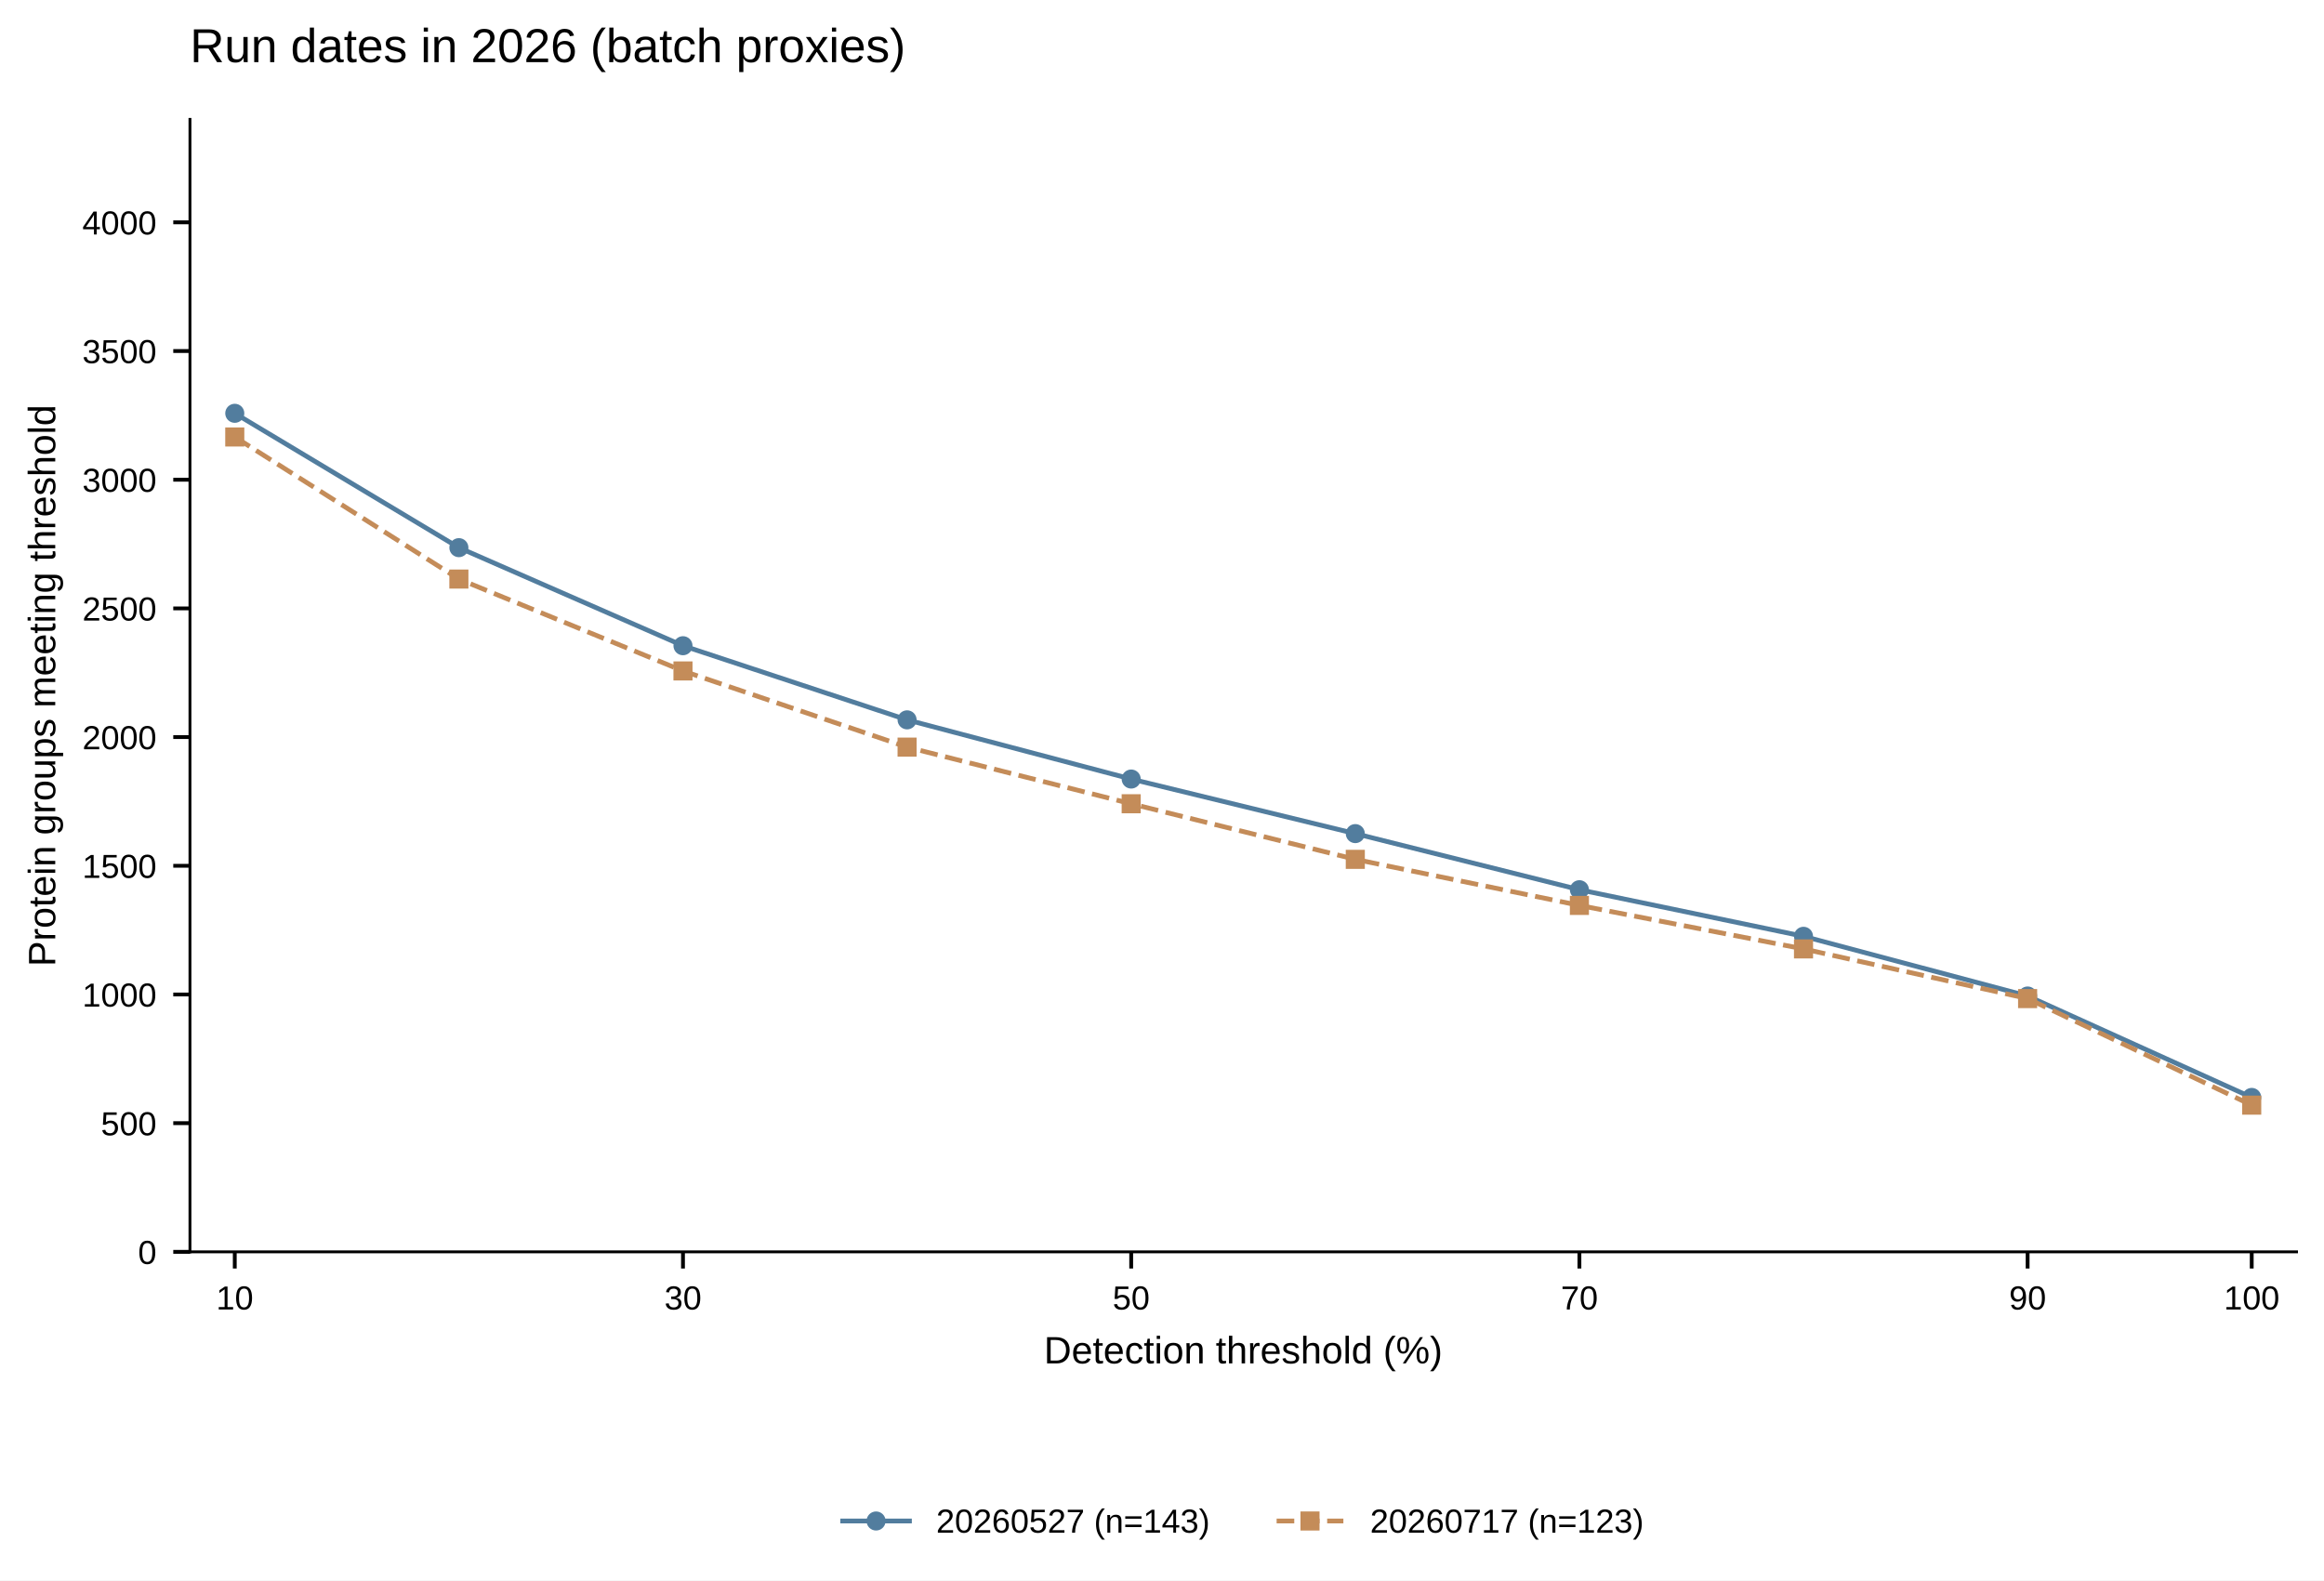
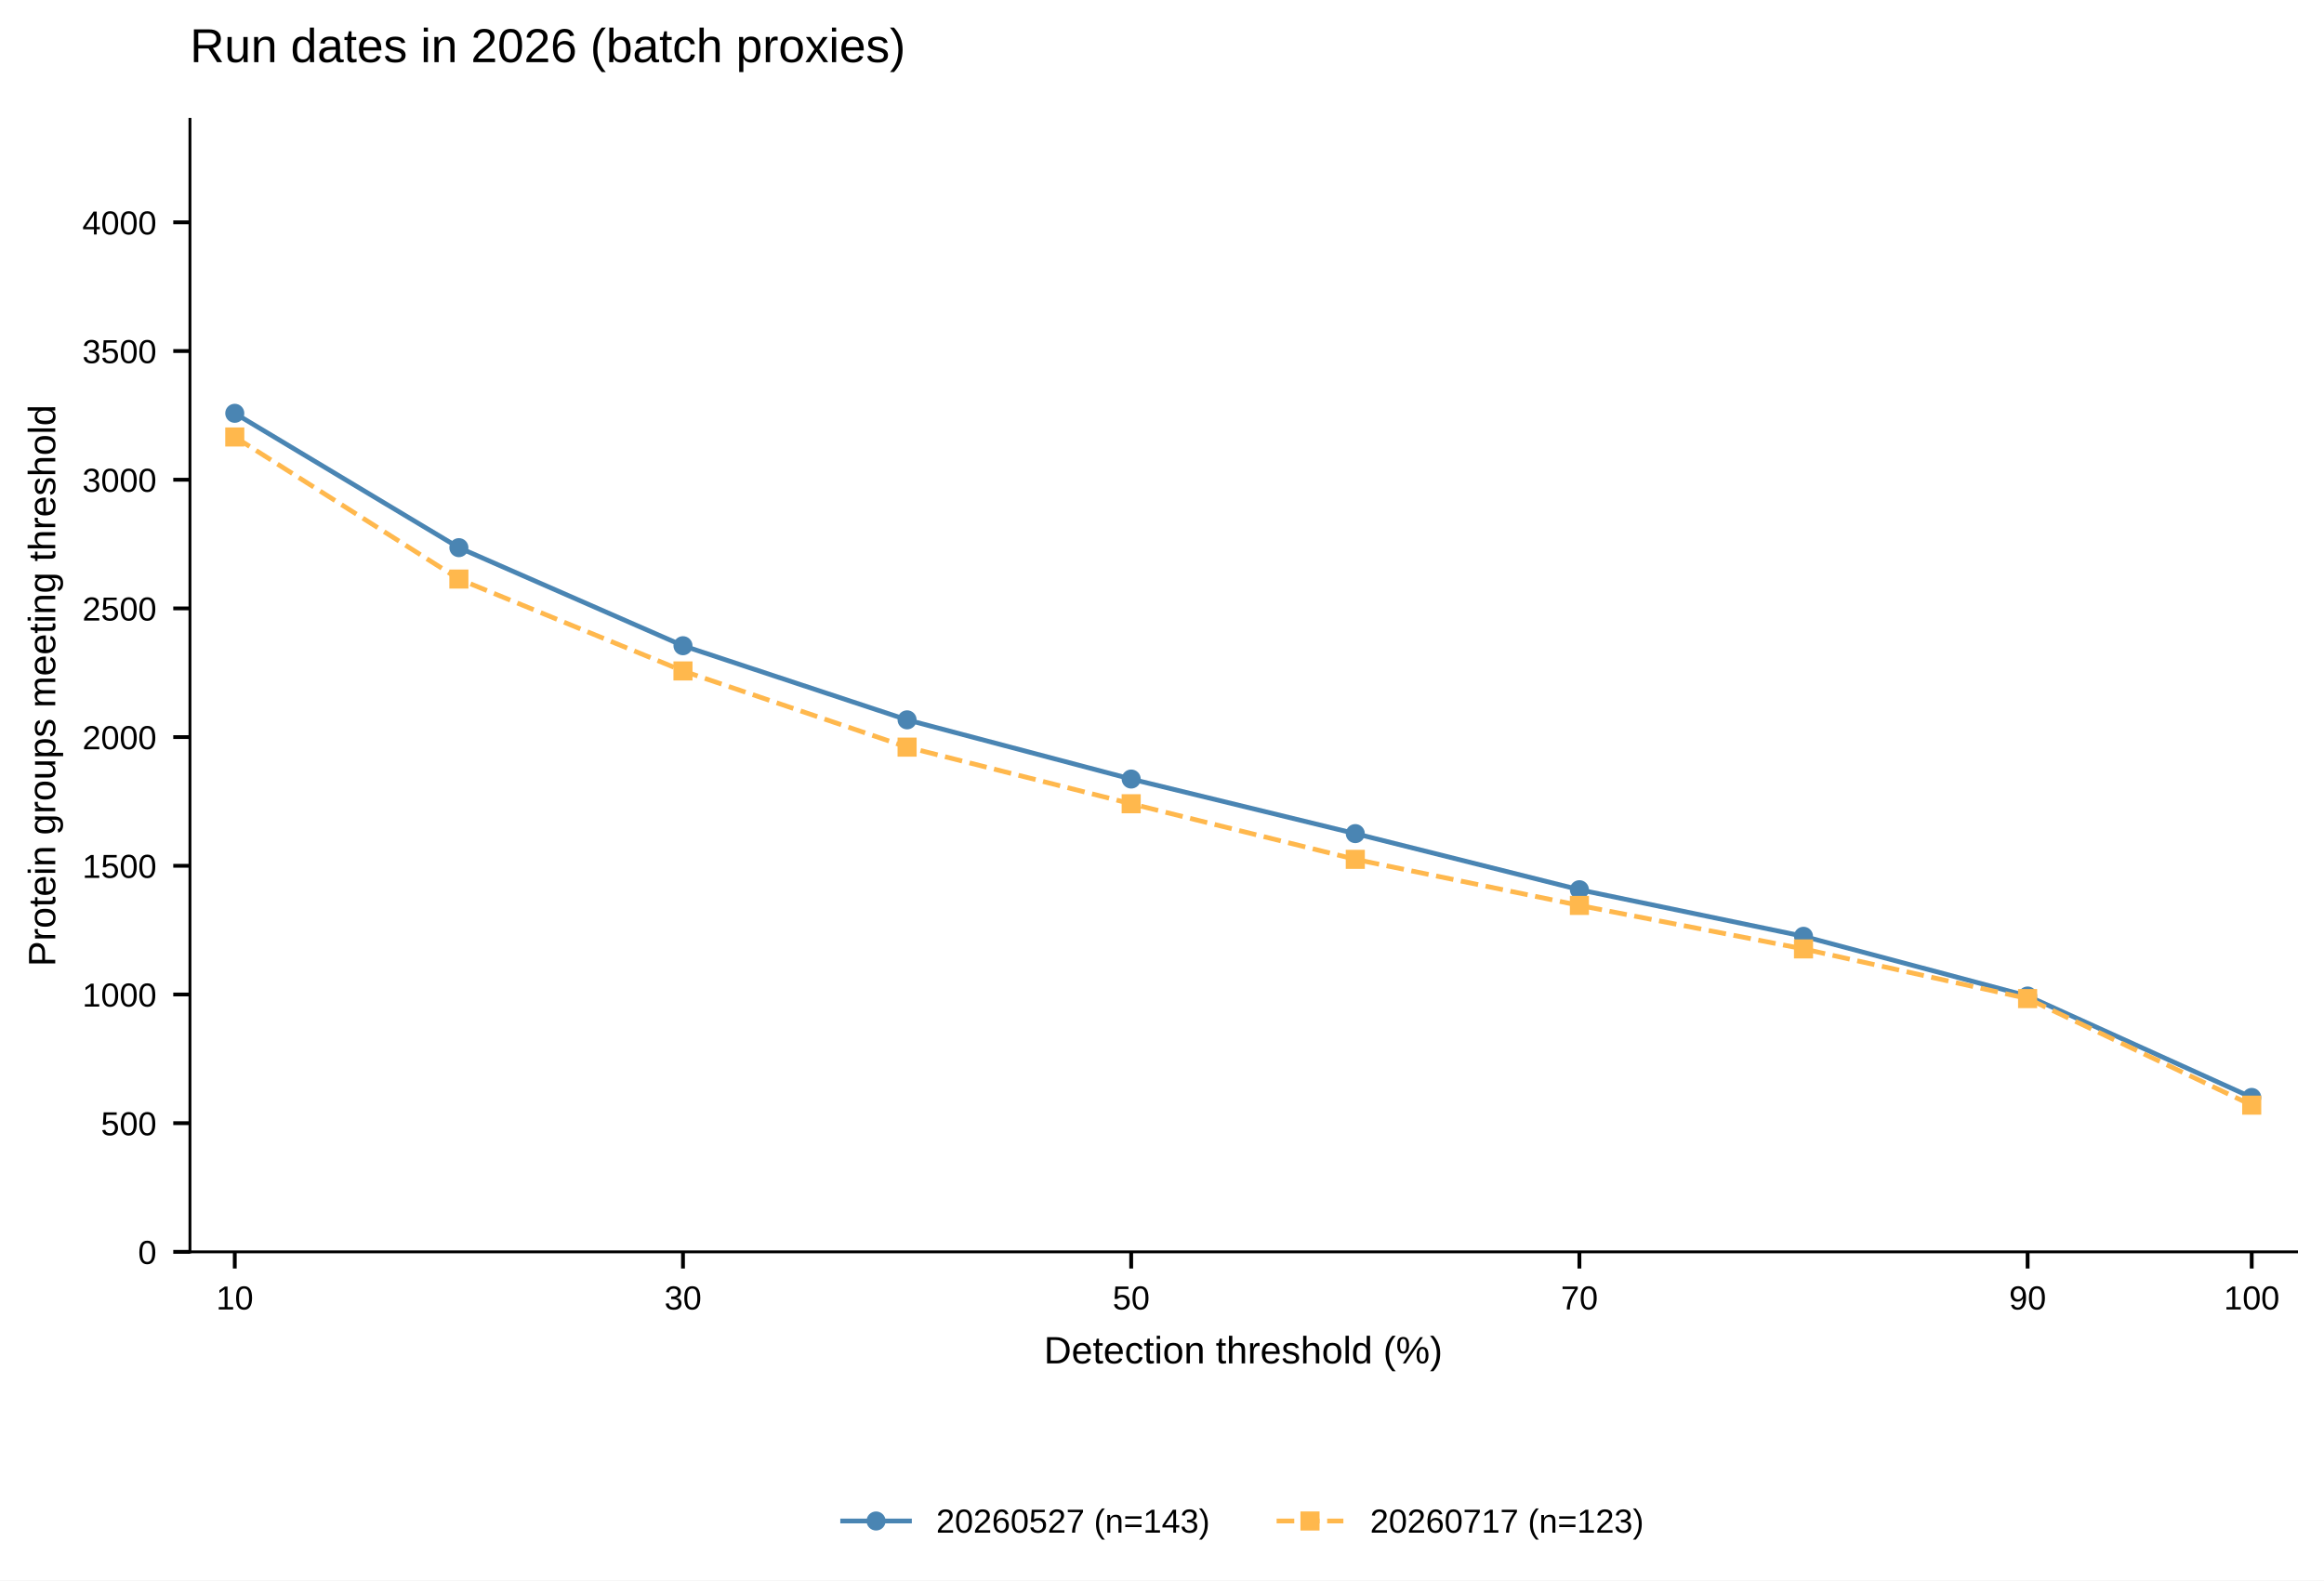
<svg xmlns="http://www.w3.org/2000/svg" xmlns:xlink="http://www.w3.org/1999/xlink" width="487.409pt" height="331.53pt" viewBox="0 0 487.409 331.53" version="1.1">
  <defs>
    <style type="text/css">*{stroke-linejoin: round; stroke-linecap: butt}</style>
  </defs>
  <g id="figure_1">
    <g id="patch_1">
      <path d="M 0 331.53  L 487.409 331.53  L 487.409 0  L 0 0  z " style="fill: #ffffff" />
    </g>
    <g id="axes_1">
      <g id="patch_2">
        <path d="M 39.839 262.59  L 481.649 262.59  L 481.649 25.04  L 39.839 25.04  z " style="fill: #ffffff" />
      </g>
      <g id="matplotlib.axis_1">
        <g id="xtick_1">
          <g id="line2d_1">
            <defs>
-               <path id="m14597404cc" d="M 0 0  L 0 3.5  " style="stroke: #000000; stroke-width: 0.8" />
+               <path id="m250a6742e1" d="M 0 0  L 0 3.5  " style="stroke: #000000; stroke-width: 0.8" />
            </defs>
            <g>
-               <use xlink:href="#m14597404cc" x="49.239" y="262.59" style="stroke: #000000; stroke-width: 0.8" />
+               <use xlink:href="#m250a6742e1" x="49.239" y="262.59" style="stroke: #000000; stroke-width: 0.8" />
            </g>
          </g>
          <g id="text_1">
            <text style="font-size: 7px; font-family: 'Arial', 'Helvetica', 'DejaVu Sans', sans-serif; text-anchor: middle" x="49.239" y="274.686" transform="rotate(-0 49.23882 274.6864)">10</text>
          </g>
        </g>
        <g id="xtick_2">
          <g id="line2d_2">
            <g>
-               <use xlink:href="#m14597404cc" x="143.241" y="262.59" style="stroke: #000000; stroke-width: 0.8" />
+               <use xlink:href="#m250a6742e1" x="143.241" y="262.59" style="stroke: #000000; stroke-width: 0.8" />
            </g>
          </g>
          <g id="text_2">
            <text style="font-size: 7px; font-family: 'Arial', 'Helvetica', 'DejaVu Sans', sans-serif; text-anchor: middle" x="143.241" y="274.686" transform="rotate(-0 143.2411 274.6864)">30</text>
          </g>
        </g>
        <g id="xtick_3">
          <g id="line2d_3">
            <g>
-               <use xlink:href="#m14597404cc" x="237.243" y="262.59" style="stroke: #000000; stroke-width: 0.8" />
+               <use xlink:href="#m250a6742e1" x="237.243" y="262.59" style="stroke: #000000; stroke-width: 0.8" />
            </g>
          </g>
          <g id="text_3">
            <text style="font-size: 7px; font-family: 'Arial', 'Helvetica', 'DejaVu Sans', sans-serif; text-anchor: middle" x="237.243" y="274.686" transform="rotate(-0 237.2434 274.6864)">50</text>
          </g>
        </g>
        <g id="xtick_4">
          <g id="line2d_4">
            <g>
-               <use xlink:href="#m14597404cc" x="331.246" y="262.59" style="stroke: #000000; stroke-width: 0.8" />
+               <use xlink:href="#m250a6742e1" x="331.246" y="262.59" style="stroke: #000000; stroke-width: 0.8" />
            </g>
          </g>
          <g id="text_4">
            <text style="font-size: 7px; font-family: 'Arial', 'Helvetica', 'DejaVu Sans', sans-serif; text-anchor: middle" x="331.246" y="274.686" transform="rotate(-0 331.2456 274.6864)">70</text>
          </g>
        </g>
        <g id="xtick_5">
          <g id="line2d_5">
            <g>
-               <use xlink:href="#m14597404cc" x="425.248" y="262.59" style="stroke: #000000; stroke-width: 0.8" />
+               <use xlink:href="#m250a6742e1" x="425.248" y="262.59" style="stroke: #000000; stroke-width: 0.8" />
            </g>
          </g>
          <g id="text_5">
            <text style="font-size: 7px; font-family: 'Arial', 'Helvetica', 'DejaVu Sans', sans-serif; text-anchor: middle" x="425.248" y="274.686" transform="rotate(-0 425.2479 274.6864)">90</text>
          </g>
        </g>
        <g id="xtick_6">
          <g id="line2d_6">
            <g>
-               <use xlink:href="#m14597404cc" x="472.249" y="262.59" style="stroke: #000000; stroke-width: 0.8" />
+               <use xlink:href="#m250a6742e1" x="472.249" y="262.59" style="stroke: #000000; stroke-width: 0.8" />
            </g>
          </g>
          <g id="text_6">
            <text style="font-size: 7px; font-family: 'Arial', 'Helvetica', 'DejaVu Sans', sans-serif; text-anchor: middle" x="472.249" y="274.686" transform="rotate(-0 472.2491 274.6864)">100</text>
          </g>
        </g>
        <g id="text_7">
          <text style="font-size: 8px; font-family: 'Arial', 'Helvetica', 'DejaVu Sans', sans-serif; text-anchor: middle" x="260.744" y="285.984" transform="rotate(-0 260.7439 285.9837)">Detection threshold (%)</text>
        </g>
      </g>
      <g id="matplotlib.axis_2">
        <g id="ytick_1">
          <g id="line2d_7">
            <defs>
-               <path id="m73a114fb97" d="M 0 0  L -3.5 0  " style="stroke: #000000; stroke-width: 0.8" />
+               <path id="m655a19d820" d="M 0 0  L -3.5 0  " style="stroke: #000000; stroke-width: 0.8" />
            </defs>
            <g>
-               <use xlink:href="#m73a114fb97" x="39.839" y="262.59" style="stroke: #000000; stroke-width: 0.8" />
+               <use xlink:href="#m655a19d820" x="39.839" y="262.59" style="stroke: #000000; stroke-width: 0.8" />
            </g>
          </g>
          <g id="text_8">
            <text style="font-size: 7px; font-family: 'Arial', 'Helvetica', 'DejaVu Sans', sans-serif; text-anchor: end" x="32.839" y="265.138" transform="rotate(-0 32.83859 265.1383)">0</text>
          </g>
        </g>
        <g id="ytick_2">
          <g id="line2d_8">
            <g>
-               <use xlink:href="#m73a114fb97" x="39.839" y="235.596" style="stroke: #000000; stroke-width: 0.8" />
+               <use xlink:href="#m655a19d820" x="39.839" y="235.596" style="stroke: #000000; stroke-width: 0.8" />
            </g>
          </g>
          <g id="text_9">
            <text style="font-size: 7px; font-family: 'Arial', 'Helvetica', 'DejaVu Sans', sans-serif; text-anchor: end" x="32.839" y="238.144" transform="rotate(-0 32.83859 238.144)">500</text>
          </g>
        </g>
        <g id="ytick_3">
          <g id="line2d_9">
            <g>
-               <use xlink:href="#m73a114fb97" x="39.839" y="208.602" style="stroke: #000000; stroke-width: 0.8" />
+               <use xlink:href="#m655a19d820" x="39.839" y="208.602" style="stroke: #000000; stroke-width: 0.8" />
            </g>
          </g>
          <g id="text_10">
            <text style="font-size: 7px; font-family: 'Arial', 'Helvetica', 'DejaVu Sans', sans-serif; text-anchor: end" x="32.839" y="211.15" transform="rotate(-0 32.83859 211.1497)">1000</text>
          </g>
        </g>
        <g id="ytick_4">
          <g id="line2d_10">
            <g>
-               <use xlink:href="#m73a114fb97" x="39.839" y="181.607" style="stroke: #000000; stroke-width: 0.8" />
+               <use xlink:href="#m655a19d820" x="39.839" y="181.607" style="stroke: #000000; stroke-width: 0.8" />
            </g>
          </g>
          <g id="text_11">
            <text style="font-size: 7px; font-family: 'Arial', 'Helvetica', 'DejaVu Sans', sans-serif; text-anchor: end" x="32.839" y="184.155" transform="rotate(-0 32.83859 184.1553)">1500</text>
          </g>
        </g>
        <g id="ytick_5">
          <g id="line2d_11">
            <g>
-               <use xlink:href="#m73a114fb97" x="39.839" y="154.613" style="stroke: #000000; stroke-width: 0.8" />
+               <use xlink:href="#m655a19d820" x="39.839" y="154.613" style="stroke: #000000; stroke-width: 0.8" />
            </g>
          </g>
          <g id="text_12">
            <text style="font-size: 7px; font-family: 'Arial', 'Helvetica', 'DejaVu Sans', sans-serif; text-anchor: end" x="32.839" y="157.161" transform="rotate(-0 32.83859 157.161)">2000</text>
          </g>
        </g>
        <g id="ytick_6">
          <g id="line2d_12">
            <g>
-               <use xlink:href="#m73a114fb97" x="39.839" y="127.619" style="stroke: #000000; stroke-width: 0.8" />
+               <use xlink:href="#m655a19d820" x="39.839" y="127.619" style="stroke: #000000; stroke-width: 0.8" />
            </g>
          </g>
          <g id="text_13">
            <text style="font-size: 7px; font-family: 'Arial', 'Helvetica', 'DejaVu Sans', sans-serif; text-anchor: end" x="32.839" y="130.167" transform="rotate(-0 32.83859 130.1667)">2500</text>
          </g>
        </g>
        <g id="ytick_7">
          <g id="line2d_13">
            <g>
-               <use xlink:href="#m73a114fb97" x="39.839" y="100.624" style="stroke: #000000; stroke-width: 0.8" />
+               <use xlink:href="#m655a19d820" x="39.839" y="100.624" style="stroke: #000000; stroke-width: 0.8" />
            </g>
          </g>
          <g id="text_14">
            <text style="font-size: 7px; font-family: 'Arial', 'Helvetica', 'DejaVu Sans', sans-serif; text-anchor: end" x="32.839" y="103.172" transform="rotate(-0 32.83859 103.1724)">3000</text>
          </g>
        </g>
        <g id="ytick_8">
          <g id="line2d_14">
            <g>
-               <use xlink:href="#m73a114fb97" x="39.839" y="73.63" style="stroke: #000000; stroke-width: 0.8" />
+               <use xlink:href="#m655a19d820" x="39.839" y="73.63" style="stroke: #000000; stroke-width: 0.8" />
            </g>
          </g>
          <g id="text_15">
            <text style="font-size: 7px; font-family: 'Arial', 'Helvetica', 'DejaVu Sans', sans-serif; text-anchor: end" x="32.839" y="76.178" transform="rotate(-0 32.83859 76.17812)">3500</text>
          </g>
        </g>
        <g id="ytick_9">
          <g id="line2d_15">
            <g>
-               <use xlink:href="#m73a114fb97" x="39.839" y="46.636" style="stroke: #000000; stroke-width: 0.8" />
+               <use xlink:href="#m655a19d820" x="39.839" y="46.636" style="stroke: #000000; stroke-width: 0.8" />
            </g>
          </g>
          <g id="text_16">
            <text style="font-size: 7px; font-family: 'Arial', 'Helvetica', 'DejaVu Sans', sans-serif; text-anchor: end" x="32.839" y="49.184" transform="rotate(-0 32.83859 49.18381)">4000</text>
          </g>
        </g>
        <g id="text_17">
          <text style="font-size: 8px; font-family: 'Arial', 'Helvetica', 'DejaVu Sans', sans-serif; text-anchor: middle" x="11.584" y="143.815" transform="rotate(-90 11.58422 143.8152)">Protein groups meeting threshold</text>
        </g>
      </g>
      <g id="line2d_16">
-         <path d="M 49.239 86.695  L 96.24 114.877  L 143.241 135.447  L 190.242 150.996  L 237.243 163.413  L 284.245 174.859  L 331.246 186.628  L 378.247 196.4  L 425.248 208.925  L 472.249 230.197  " clip-path="url(#paa718799d8)" style="fill: none; stroke: #527d9e; stroke-linecap: square" />
+         <path d="M 49.239 86.695  L 96.24 114.877  L 143.241 135.447  L 190.242 150.996  L 237.243 163.413  L 284.245 174.859  L 331.246 186.628  L 378.247 196.4  L 425.248 208.925  L 472.249 230.197  " clip-path="url(#pcf5ce88f0f)" style="fill: none; stroke: #4a85b3; stroke-linecap: square" />
        <defs>
-           <path id="me045735c41" d="M 0 1.5  C 0.398 1.5 0.779 1.342 1.061 1.061  C 1.342 0.779 1.5 0.398 1.5 0  C 1.5 -0.398 1.342 -0.779 1.061 -1.061  C 0.779 -1.342 0.398 -1.5 0 -1.5  C -0.398 -1.5 -0.779 -1.342 -1.061 -1.061  C -1.342 -0.779 -1.5 -0.398 -1.5 0  C -1.5 0.398 -1.342 0.779 -1.061 1.061  C -0.779 1.342 -0.398 1.5 0 1.5  z " style="stroke: #527d9e" />
+           <path id="m8b960dbb42" d="M 0 1.5  C 0.398 1.5 0.779 1.342 1.061 1.061  C 1.342 0.779 1.5 0.398 1.5 0  C 1.5 -0.398 1.342 -0.779 1.061 -1.061  C 0.779 -1.342 0.398 -1.5 0 -1.5  C -0.398 -1.5 -0.779 -1.342 -1.061 -1.061  C -1.342 -0.779 -1.5 -0.398 -1.5 0  C -1.5 0.398 -1.342 0.779 -1.061 1.061  C -0.779 1.342 -0.398 1.5 0 1.5  z " style="stroke: #4a85b3" />
        </defs>
-         <g clip-path="url(#paa718799d8)">
-           <use xlink:href="#me045735c41" x="49.239" y="86.695" style="fill: #527d9e; stroke: #527d9e" />
-           <use xlink:href="#me045735c41" x="96.24" y="114.877" style="fill: #527d9e; stroke: #527d9e" />
-           <use xlink:href="#me045735c41" x="143.241" y="135.447" style="fill: #527d9e; stroke: #527d9e" />
-           <use xlink:href="#me045735c41" x="190.242" y="150.996" style="fill: #527d9e; stroke: #527d9e" />
-           <use xlink:href="#me045735c41" x="237.243" y="163.413" style="fill: #527d9e; stroke: #527d9e" />
-           <use xlink:href="#me045735c41" x="284.245" y="174.859" style="fill: #527d9e; stroke: #527d9e" />
-           <use xlink:href="#me045735c41" x="331.246" y="186.628" style="fill: #527d9e; stroke: #527d9e" />
-           <use xlink:href="#me045735c41" x="378.247" y="196.4" style="fill: #527d9e; stroke: #527d9e" />
-           <use xlink:href="#me045735c41" x="425.248" y="208.925" style="fill: #527d9e; stroke: #527d9e" />
-           <use xlink:href="#me045735c41" x="472.249" y="230.197" style="fill: #527d9e; stroke: #527d9e" />
+         <g clip-path="url(#pcf5ce88f0f)">
+           <use xlink:href="#m8b960dbb42" x="49.239" y="86.695" style="fill: #4a85b3; stroke: #4a85b3" />
+           <use xlink:href="#m8b960dbb42" x="96.24" y="114.877" style="fill: #4a85b3; stroke: #4a85b3" />
+           <use xlink:href="#m8b960dbb42" x="143.241" y="135.447" style="fill: #4a85b3; stroke: #4a85b3" />
+           <use xlink:href="#m8b960dbb42" x="190.242" y="150.996" style="fill: #4a85b3; stroke: #4a85b3" />
+           <use xlink:href="#m8b960dbb42" x="237.243" y="163.413" style="fill: #4a85b3; stroke: #4a85b3" />
+           <use xlink:href="#m8b960dbb42" x="284.245" y="174.859" style="fill: #4a85b3; stroke: #4a85b3" />
+           <use xlink:href="#m8b960dbb42" x="331.246" y="186.628" style="fill: #4a85b3; stroke: #4a85b3" />
+           <use xlink:href="#m8b960dbb42" x="378.247" y="196.4" style="fill: #4a85b3; stroke: #4a85b3" />
+           <use xlink:href="#m8b960dbb42" x="425.248" y="208.925" style="fill: #4a85b3; stroke: #4a85b3" />
+           <use xlink:href="#m8b960dbb42" x="472.249" y="230.197" style="fill: #4a85b3; stroke: #4a85b3" />
        </g>
      </g>
      <g id="line2d_17">
-         <path d="M 49.239 91.662  L 96.24 121.464  L 143.241 140.738  L 190.242 156.718  L 237.243 168.596  L 284.245 180.258  L 331.246 189.921  L 378.247 199.046  L 425.248 209.465  L 472.249 231.817  " clip-path="url(#paa718799d8)" style="fill: none; stroke-dasharray: 3.7,1.6; stroke-dashoffset: 0; stroke: #c48c59" />
+         <path d="M 49.239 91.662  L 96.24 121.464  L 143.241 140.738  L 190.242 156.718  L 237.243 168.596  L 284.245 180.258  L 331.246 189.921  L 378.247 199.046  L 425.248 209.465  L 472.249 231.817  " clip-path="url(#pcf5ce88f0f)" style="fill: none; stroke-dasharray: 3.7,1.6; stroke-dashoffset: 0; stroke: #ffb84d" />
        <defs>
-           <path id="m1fd3290962" d="M -1.5 1.5  L 1.5 1.5  L 1.5 -1.5  L -1.5 -1.5  z " style="stroke: #c48c59; stroke-linejoin: miter" />
+           <path id="m6d28b55a04" d="M -1.5 1.5  L 1.5 1.5  L 1.5 -1.5  L -1.5 -1.5  z " style="stroke: #ffb84d; stroke-linejoin: miter" />
        </defs>
-         <g clip-path="url(#paa718799d8)">
-           <use xlink:href="#m1fd3290962" x="49.239" y="91.662" style="fill: #c48c59; stroke: #c48c59; stroke-linejoin: miter" />
-           <use xlink:href="#m1fd3290962" x="96.24" y="121.464" style="fill: #c48c59; stroke: #c48c59; stroke-linejoin: miter" />
-           <use xlink:href="#m1fd3290962" x="143.241" y="140.738" style="fill: #c48c59; stroke: #c48c59; stroke-linejoin: miter" />
-           <use xlink:href="#m1fd3290962" x="190.242" y="156.718" style="fill: #c48c59; stroke: #c48c59; stroke-linejoin: miter" />
-           <use xlink:href="#m1fd3290962" x="237.243" y="168.596" style="fill: #c48c59; stroke: #c48c59; stroke-linejoin: miter" />
-           <use xlink:href="#m1fd3290962" x="284.245" y="180.258" style="fill: #c48c59; stroke: #c48c59; stroke-linejoin: miter" />
-           <use xlink:href="#m1fd3290962" x="331.246" y="189.921" style="fill: #c48c59; stroke: #c48c59; stroke-linejoin: miter" />
-           <use xlink:href="#m1fd3290962" x="378.247" y="199.046" style="fill: #c48c59; stroke: #c48c59; stroke-linejoin: miter" />
-           <use xlink:href="#m1fd3290962" x="425.248" y="209.465" style="fill: #c48c59; stroke: #c48c59; stroke-linejoin: miter" />
-           <use xlink:href="#m1fd3290962" x="472.249" y="231.817" style="fill: #c48c59; stroke: #c48c59; stroke-linejoin: miter" />
+         <g clip-path="url(#pcf5ce88f0f)">
+           <use xlink:href="#m6d28b55a04" x="49.239" y="91.662" style="fill: #ffb84d; stroke: #ffb84d; stroke-linejoin: miter" />
+           <use xlink:href="#m6d28b55a04" x="96.24" y="121.464" style="fill: #ffb84d; stroke: #ffb84d; stroke-linejoin: miter" />
+           <use xlink:href="#m6d28b55a04" x="143.241" y="140.738" style="fill: #ffb84d; stroke: #ffb84d; stroke-linejoin: miter" />
+           <use xlink:href="#m6d28b55a04" x="190.242" y="156.718" style="fill: #ffb84d; stroke: #ffb84d; stroke-linejoin: miter" />
+           <use xlink:href="#m6d28b55a04" x="237.243" y="168.596" style="fill: #ffb84d; stroke: #ffb84d; stroke-linejoin: miter" />
+           <use xlink:href="#m6d28b55a04" x="284.245" y="180.258" style="fill: #ffb84d; stroke: #ffb84d; stroke-linejoin: miter" />
+           <use xlink:href="#m6d28b55a04" x="331.246" y="189.921" style="fill: #ffb84d; stroke: #ffb84d; stroke-linejoin: miter" />
+           <use xlink:href="#m6d28b55a04" x="378.247" y="199.046" style="fill: #ffb84d; stroke: #ffb84d; stroke-linejoin: miter" />
+           <use xlink:href="#m6d28b55a04" x="425.248" y="209.465" style="fill: #ffb84d; stroke: #ffb84d; stroke-linejoin: miter" />
+           <use xlink:href="#m6d28b55a04" x="472.249" y="231.817" style="fill: #ffb84d; stroke: #ffb84d; stroke-linejoin: miter" />
        </g>
      </g>
      <g id="patch_3">
        <path d="M 39.839 262.59  L 39.839 25.04  " style="fill: none; stroke: #000000; stroke-width: 0.6; stroke-linejoin: miter; stroke-linecap: square" />
      </g>
      <g id="patch_4">
        <path d="M 39.839 262.59  L 481.649 262.59  " style="fill: none; stroke: #000000; stroke-width: 0.6; stroke-linejoin: miter; stroke-linecap: square" />
      </g>
      <g id="text_18">
        <text style="font-size: 10px; font-family: 'Arial', 'Helvetica', 'DejaVu Sans', sans-serif; text-anchor: start" x="39.839" y="13.04" transform="rotate(-0 39.83859 13.04027)">Run dates in 2026 (batch proxies)</text>
      </g>
      <g id="legend_1">
        <g id="line2d_18">
-           <path d="M 176.737 319.046  L 183.737 319.046  L 190.737 319.046  " style="fill: none; stroke: #527d9e; stroke-linecap: square" />
+           <path d="M 176.737 319.046  L 183.737 319.046  L 190.737 319.046  " style="fill: none; stroke: #4a85b3; stroke-linecap: square" />
          <g>
-             <use xlink:href="#me045735c41" x="183.737" y="319.046" style="fill: #527d9e; stroke: #527d9e" />
+             <use xlink:href="#m8b960dbb42" x="183.737" y="319.046" style="fill: #4a85b3; stroke: #4a85b3" />
          </g>
        </g>
        <g id="text_19">
          <text style="font-size: 7px; font-family: 'Arial', 'Helvetica', 'DejaVu Sans', sans-serif; text-anchor: start" x="196.337" y="321.496" transform="rotate(-0 196.3374 321.4963)">20260527 (n=143)</text>
        </g>
        <g id="line2d_19">
-           <path d="M 267.744 319.046  L 274.744 319.046  L 281.744 319.046  " style="fill: none; stroke-dasharray: 3.7,1.6; stroke-dashoffset: 0; stroke: #c48c59" />
+           <path d="M 267.744 319.046  L 274.744 319.046  L 281.744 319.046  " style="fill: none; stroke-dasharray: 3.7,1.6; stroke-dashoffset: 0; stroke: #ffb84d" />
          <g>
-             <use xlink:href="#m1fd3290962" x="274.744" y="319.046" style="fill: #c48c59; stroke: #c48c59; stroke-linejoin: miter" />
+             <use xlink:href="#m6d28b55a04" x="274.744" y="319.046" style="fill: #ffb84d; stroke: #ffb84d; stroke-linejoin: miter" />
          </g>
        </g>
        <g id="text_20">
          <text style="font-size: 7px; font-family: 'Arial', 'Helvetica', 'DejaVu Sans', sans-serif; text-anchor: start" x="287.344" y="321.496" transform="rotate(-0 287.3439 321.4963)">20260717 (n=123)</text>
        </g>
      </g>
    </g>
  </g>
  <defs>
-     <clipPath id="paa718799d8">
+     <clipPath id="pcf5ce88f0f">
      <rect x="39.839" y="25.04" width="441.811" height="237.55" />
    </clipPath>
  </defs>
</svg>
